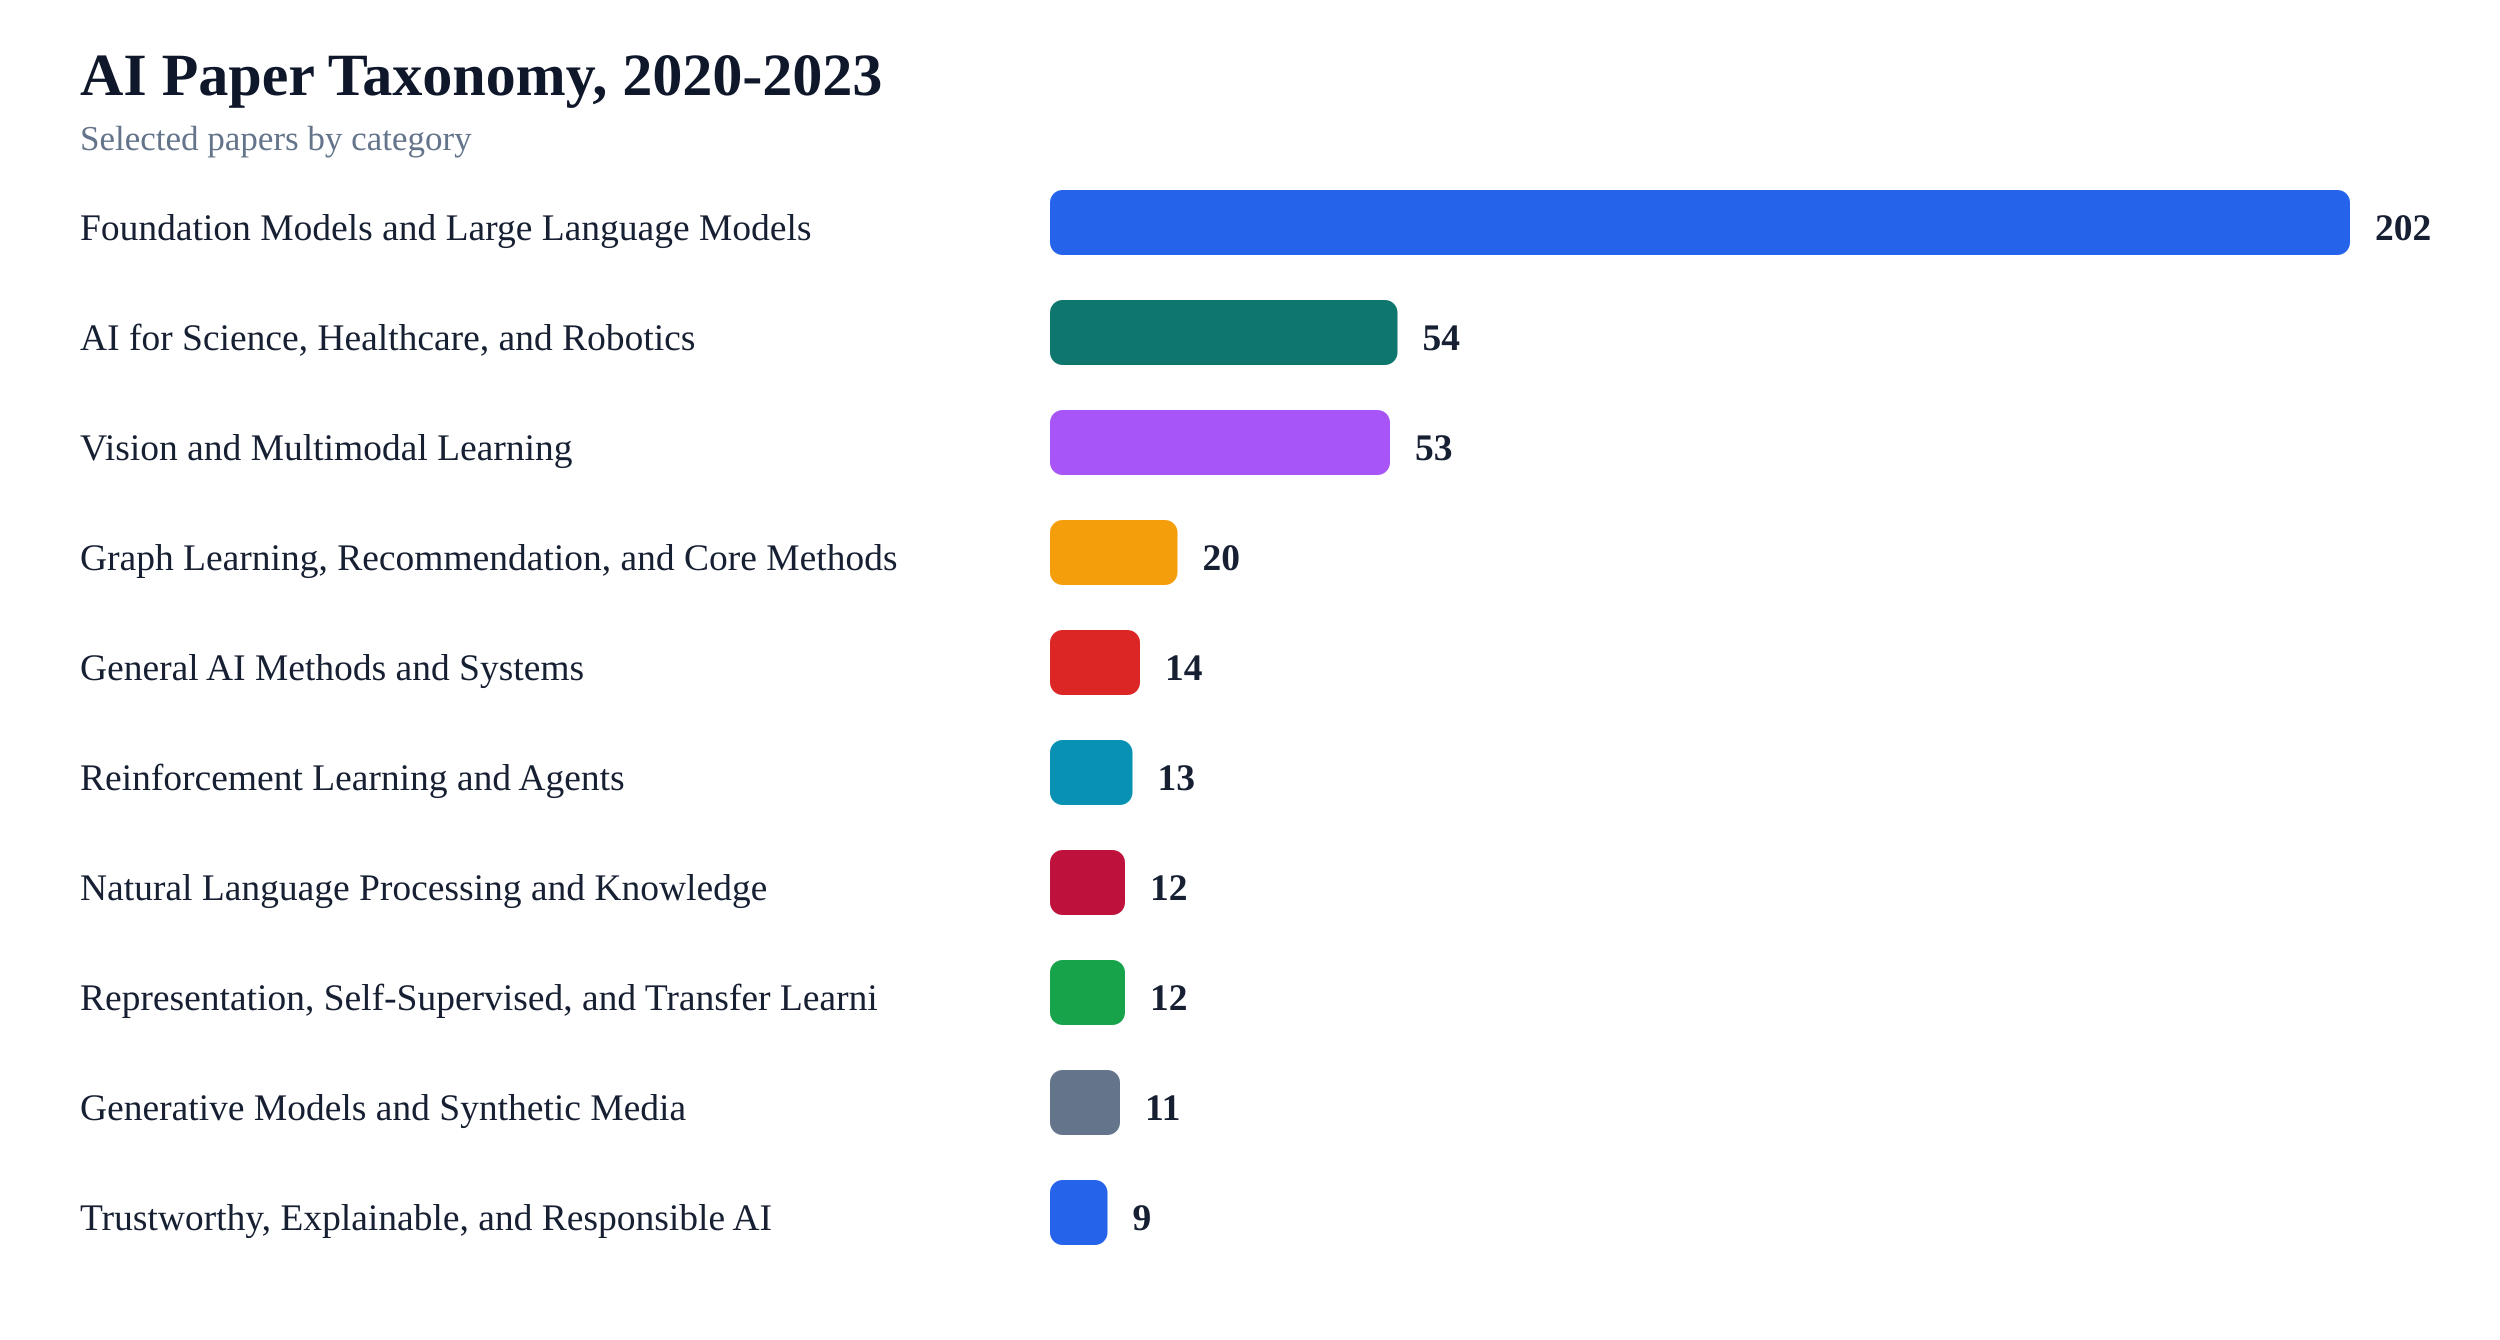
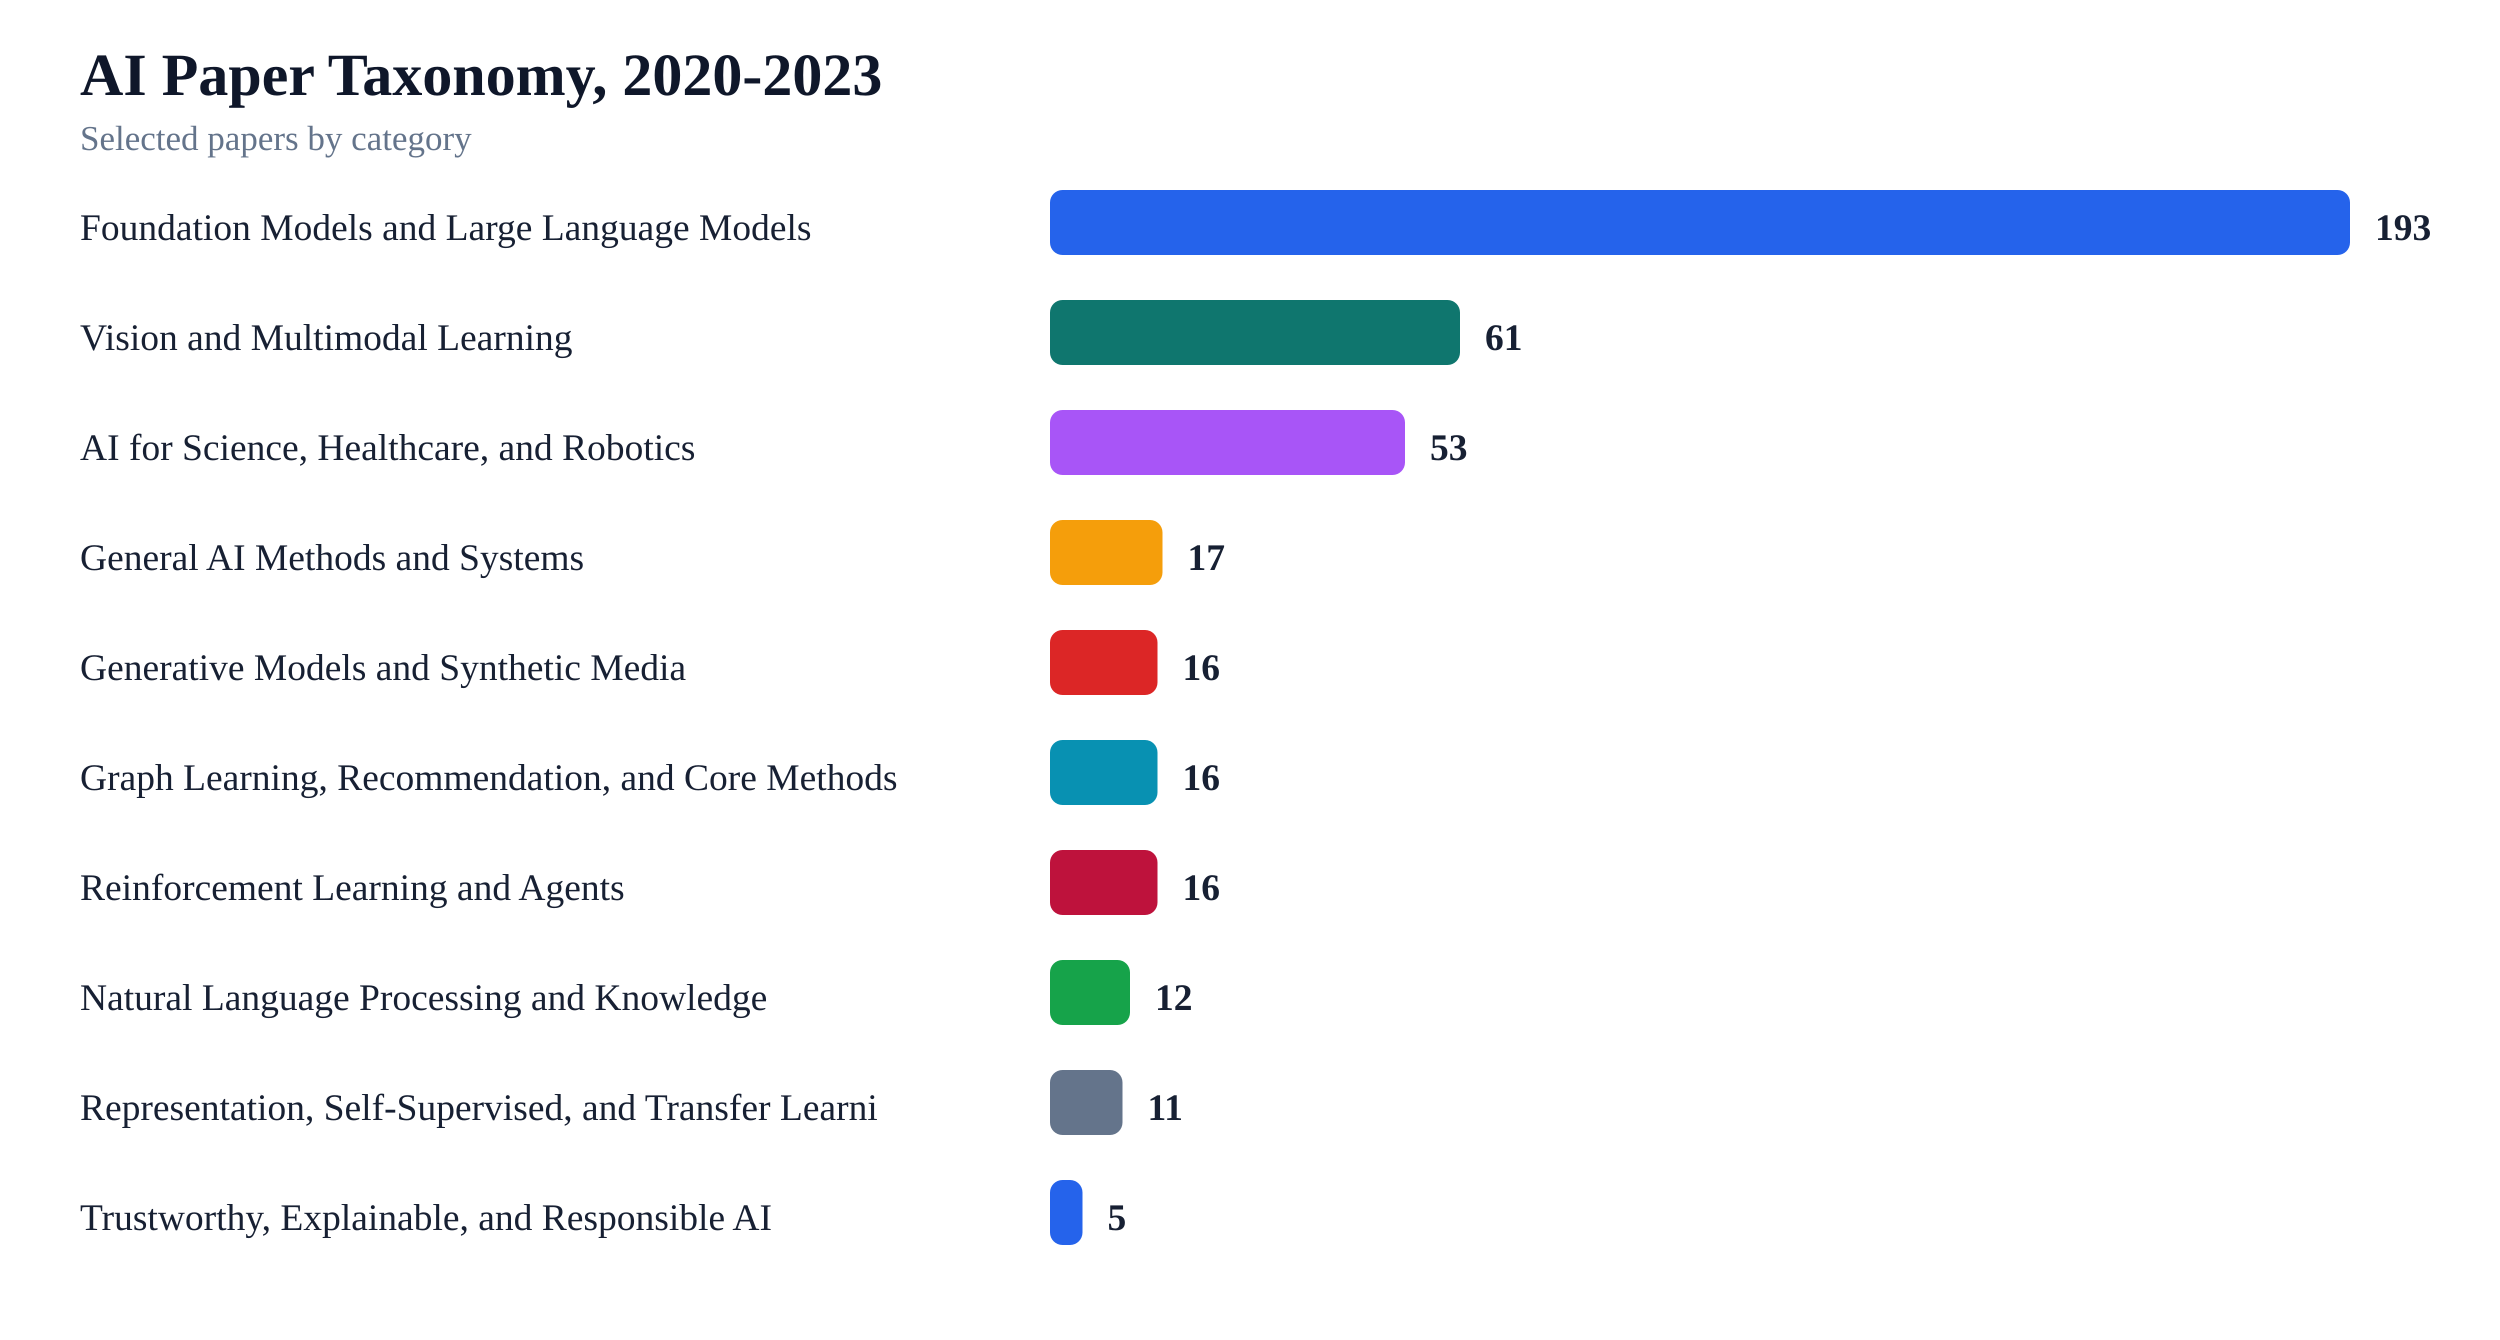
<svg xmlns="http://www.w3.org/2000/svg" width="1000" height="536" viewBox="0 0 1000 536" role="img" aria-label="Category distribution 2020-2023">
  <rect width="100%" height="100%" fill="#ffffff" />
  <text x="32" y="38" fill="#0f172a" font-size="24" font-weight="800">AI Paper Taxonomy, 2020-2023</text>
  <text x="32" y="60" fill="#64748b" font-size="14">Selected papers by category</text>
  <text x="32" y="96" fill="#172033" font-size="15">Foundation Models and Large Language Models</text>
  <rect x="420" y="76" width="520" height="26" rx="5" fill="#2563eb" />
-   <text x="950" y="96" fill="#172033" font-size="15" font-weight="700">202</text>
-   <text x="32" y="140" fill="#172033" font-size="15">AI for Science, Healthcare, and Robotics</text>
-   <rect x="420" y="120" width="139" height="26" rx="5" fill="#0f766e" />
-   <text x="569" y="140" fill="#172033" font-size="15" font-weight="700">54</text>
-   <text x="32" y="184" fill="#172033" font-size="15">Vision and Multimodal Learning</text>
-   <rect x="420" y="164" width="136" height="26" rx="5" fill="#a855f7" />
-   <text x="566" y="184" fill="#172033" font-size="15" font-weight="700">53</text>
-   <text x="32" y="228" fill="#172033" font-size="15">Graph Learning, Recommendation, and Core Methods</text>
-   <rect x="420" y="208" width="51" height="26" rx="5" fill="#f59e0b" />
-   <text x="481" y="228" fill="#172033" font-size="15" font-weight="700">20</text>
-   <text x="32" y="272" fill="#172033" font-size="15">General AI Methods and Systems</text>
-   <rect x="420" y="252" width="36" height="26" rx="5" fill="#dc2626" />
-   <text x="466" y="272" fill="#172033" font-size="15" font-weight="700">14</text>
-   <text x="32" y="316" fill="#172033" font-size="15">Reinforcement Learning and Agents</text>
-   <rect x="420" y="296" width="33" height="26" rx="5" fill="#0891b2" />
-   <text x="463" y="316" fill="#172033" font-size="15" font-weight="700">13</text>
-   <text x="32" y="360" fill="#172033" font-size="15">Natural Language Processing and Knowledge</text>
-   <rect x="420" y="340" width="30" height="26" rx="5" fill="#be123c" />
-   <text x="460" y="360" fill="#172033" font-size="15" font-weight="700">12</text>
-   <text x="32" y="404" fill="#172033" font-size="15">Representation, Self-Supervised, and Transfer Learni</text>
-   <rect x="420" y="384" width="30" height="26" rx="5" fill="#16a34a" />
-   <text x="460" y="404" fill="#172033" font-size="15" font-weight="700">12</text>
-   <text x="32" y="448" fill="#172033" font-size="15">Generative Models and Synthetic Media</text>
-   <rect x="420" y="428" width="28" height="26" rx="5" fill="#64748b" />
-   <text x="458" y="448" fill="#172033" font-size="15" font-weight="700">11</text>
+   <text x="950" y="96" fill="#172033" font-size="15" font-weight="700">193</text>
+   <text x="32" y="140" fill="#172033" font-size="15">Vision and Multimodal Learning</text>
+   <rect x="420" y="120" width="164" height="26" rx="5" fill="#0f766e" />
+   <text x="594" y="140" fill="#172033" font-size="15" font-weight="700">61</text>
+   <text x="32" y="184" fill="#172033" font-size="15">AI for Science, Healthcare, and Robotics</text>
+   <rect x="420" y="164" width="142" height="26" rx="5" fill="#a855f7" />
+   <text x="572" y="184" fill="#172033" font-size="15" font-weight="700">53</text>
+   <text x="32" y="228" fill="#172033" font-size="15">General AI Methods and Systems</text>
+   <rect x="420" y="208" width="45" height="26" rx="5" fill="#f59e0b" />
+   <text x="475" y="228" fill="#172033" font-size="15" font-weight="700">17</text>
+   <text x="32" y="272" fill="#172033" font-size="15">Generative Models and Synthetic Media</text>
+   <rect x="420" y="252" width="43" height="26" rx="5" fill="#dc2626" />
+   <text x="473" y="272" fill="#172033" font-size="15" font-weight="700">16</text>
+   <text x="32" y="316" fill="#172033" font-size="15">Graph Learning, Recommendation, and Core Methods</text>
+   <rect x="420" y="296" width="43" height="26" rx="5" fill="#0891b2" />
+   <text x="473" y="316" fill="#172033" font-size="15" font-weight="700">16</text>
+   <text x="32" y="360" fill="#172033" font-size="15">Reinforcement Learning and Agents</text>
+   <rect x="420" y="340" width="43" height="26" rx="5" fill="#be123c" />
+   <text x="473" y="360" fill="#172033" font-size="15" font-weight="700">16</text>
+   <text x="32" y="404" fill="#172033" font-size="15">Natural Language Processing and Knowledge</text>
+   <rect x="420" y="384" width="32" height="26" rx="5" fill="#16a34a" />
+   <text x="462" y="404" fill="#172033" font-size="15" font-weight="700">12</text>
+   <text x="32" y="448" fill="#172033" font-size="15">Representation, Self-Supervised, and Transfer Learni</text>
+   <rect x="420" y="428" width="29" height="26" rx="5" fill="#64748b" />
+   <text x="459" y="448" fill="#172033" font-size="15" font-weight="700">11</text>
  <text x="32" y="492" fill="#172033" font-size="15">Trustworthy, Explainable, and Responsible AI</text>
-   <rect x="420" y="472" width="23" height="26" rx="5" fill="#2563eb" />
-   <text x="453" y="492" fill="#172033" font-size="15" font-weight="700">9</text>
+   <rect x="420" y="472" width="13" height="26" rx="5" fill="#2563eb" />
+   <text x="443" y="492" fill="#172033" font-size="15" font-weight="700">5</text>
</svg>
